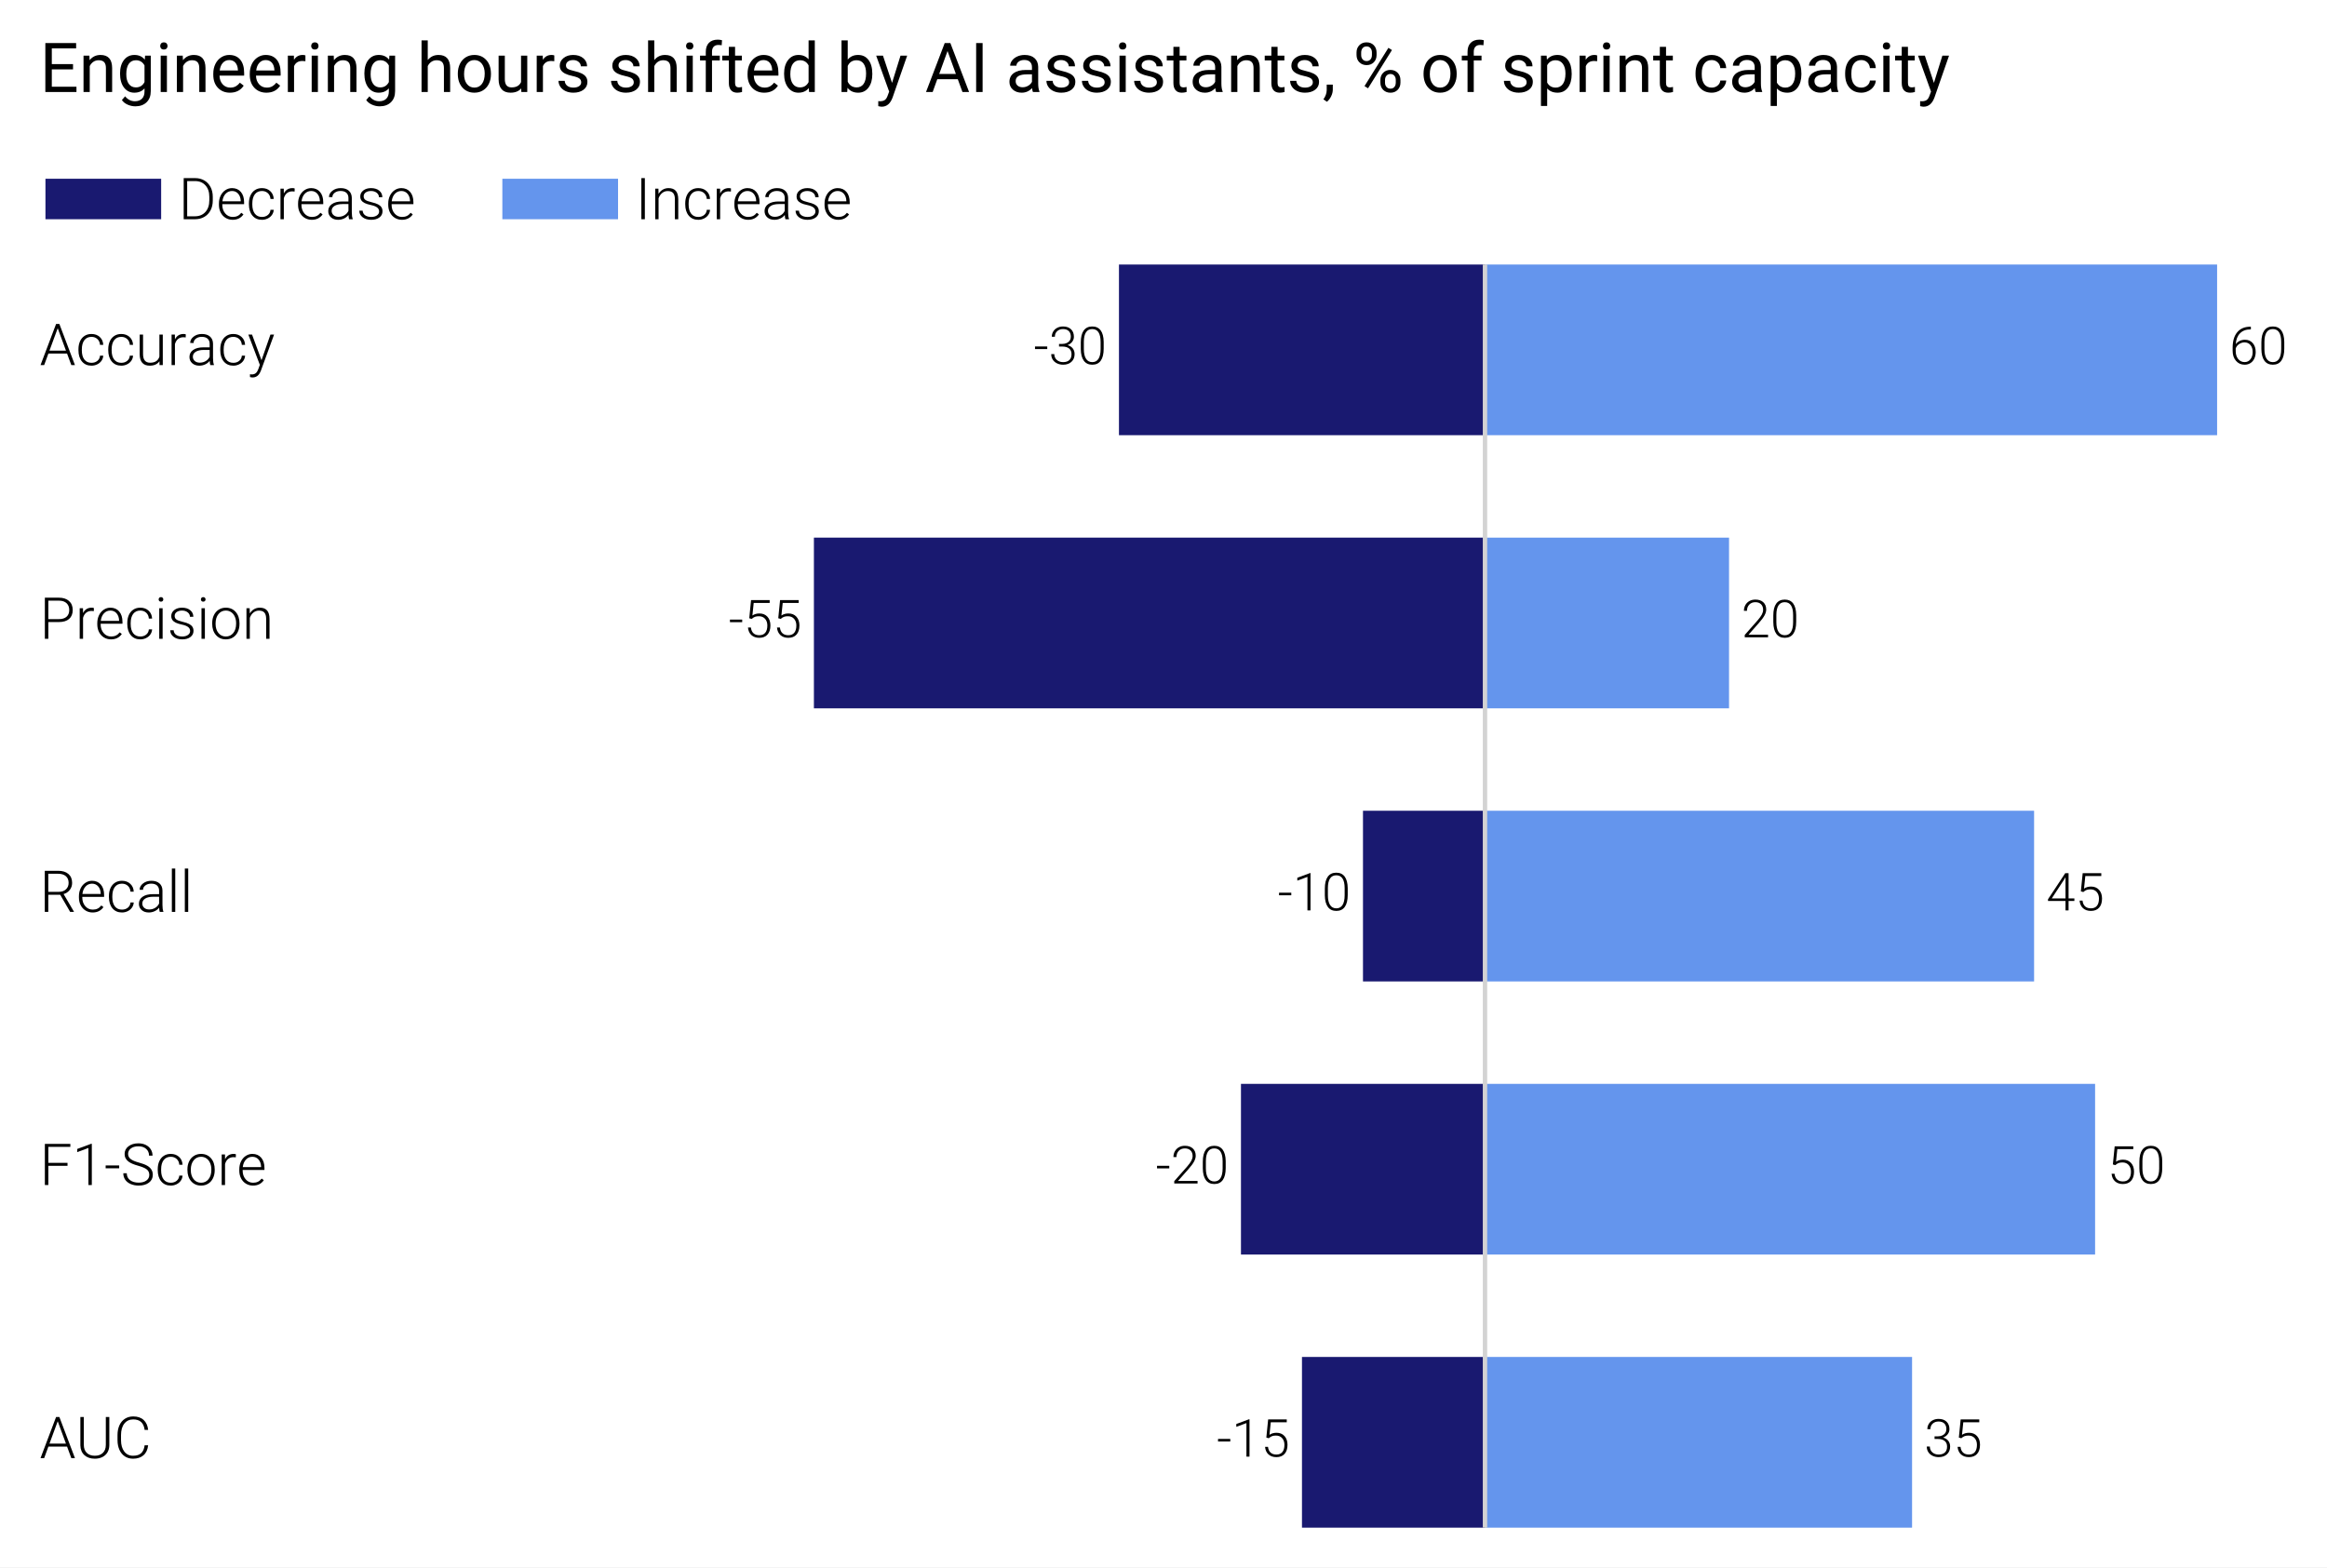
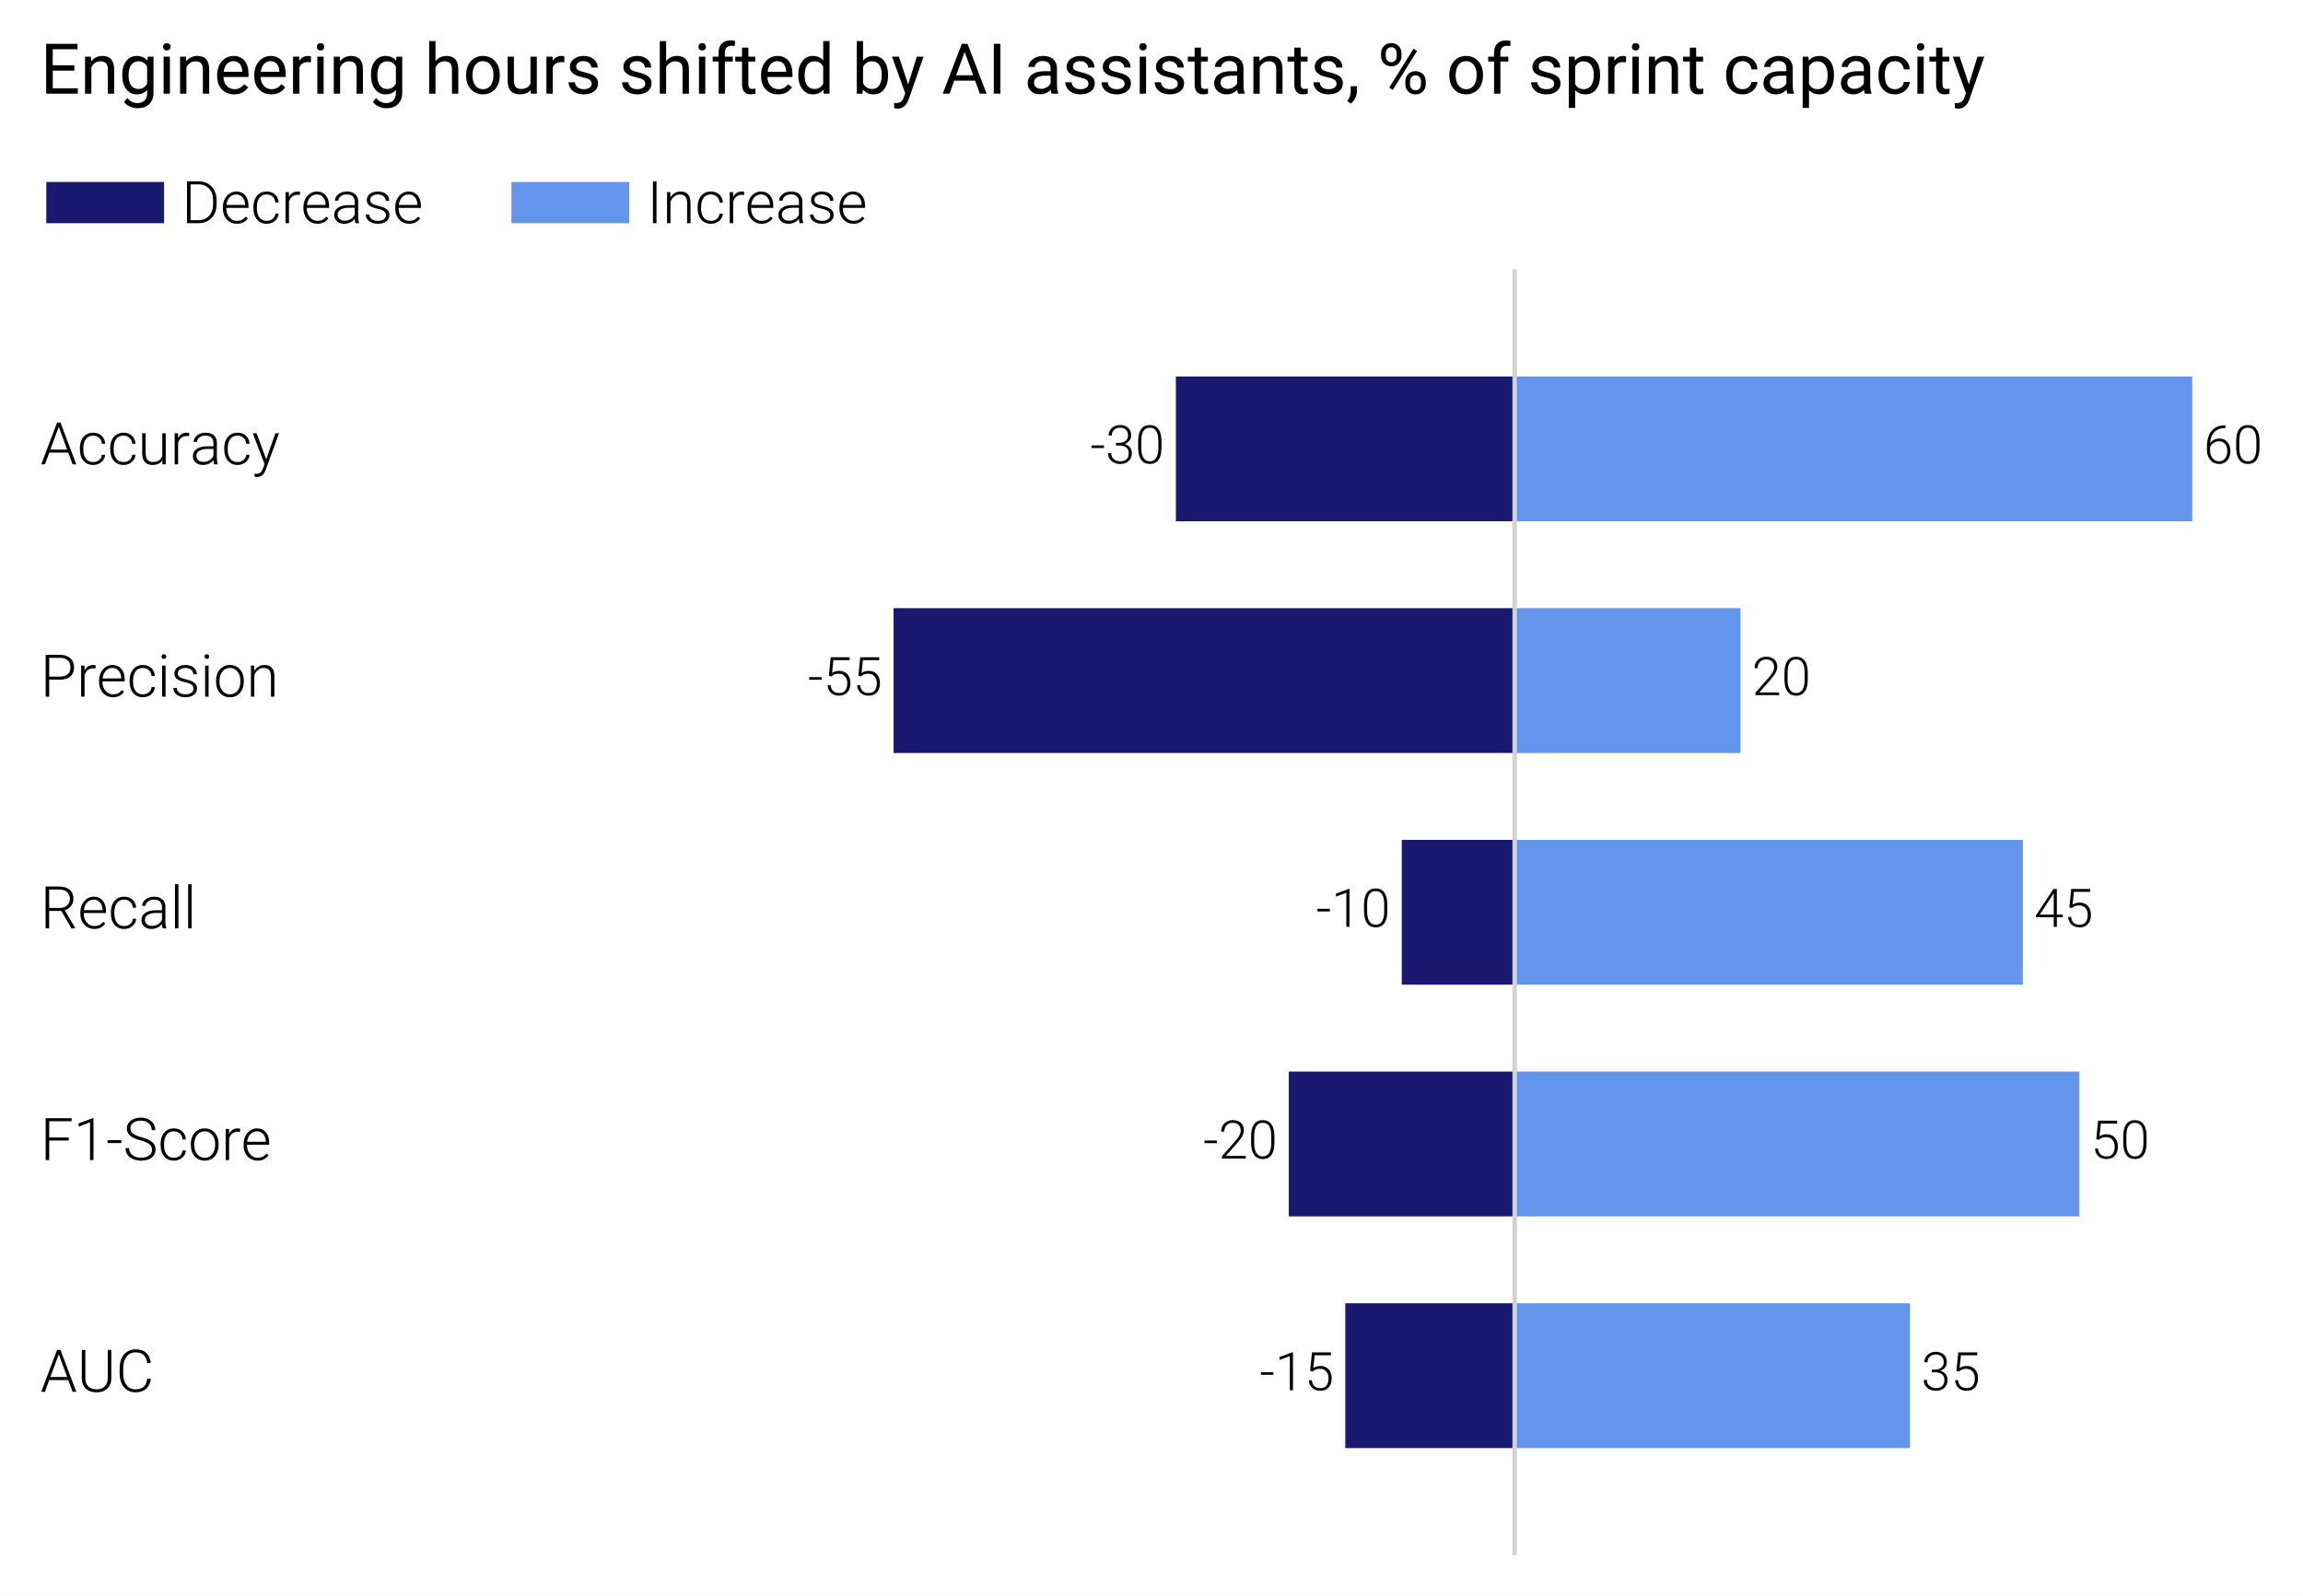
- <svg xmlns="http://www.w3.org/2000/svg" xmlns:xlink="http://www.w3.org/1999/xlink" width="422.365pt" height="284.55pt" viewBox="0 0 422.365 284.55" version="1.1">
+ <svg xmlns="http://www.w3.org/2000/svg" xmlns:xlink="http://www.w3.org/1999/xlink" width="410.587pt" height="284.55pt" viewBox="0 0 410.587 284.55" version="1.1">
  <defs>
    <style type="text/css">*{stroke-linejoin: round; stroke-linecap: butt}</style>
  </defs>
  <g id="figure_1">
    <g id="patch_1">
-       <path d="M 0 284.55  L 422.365 284.55  L 422.365 0  L 0 0  z " style="fill: #ffffff" />
+       <path d="M 0 284.55  L 410.587 284.55  L 410.587 0  L 0 0  z " style="fill: #ffffff" />
    </g>
    <g id="axes_1">
      <g id="patch_2">
        <path d="M 147.728 277.35  L 402.42 277.35  L 402.42 48.027  L 147.728 48.027  z " style="fill: #ffffff" />
      </g>
-       <g id="patch_3">
-         <path d="M 269.537 277.35  L 236.316 277.35  L 236.316 246.36  L 269.537 246.36  z " clip-path="url(#p161bd1f521)" style="fill: #191970" />
-       </g>
-       <g id="patch_4">
-         <path d="M 269.537 227.766  L 225.243 227.766  L 225.243 196.777  L 269.537 196.777  z " clip-path="url(#p161bd1f521)" style="fill: #191970" />
-       </g>
-       <g id="patch_5">
-         <path d="M 269.537 178.183  L 247.39 178.183  L 247.39 147.193  L 269.537 147.193  z " clip-path="url(#p161bd1f521)" style="fill: #191970" />
-       </g>
-       <g id="patch_6">
-         <path d="M 269.537 128.6  L 147.728 128.6  L 147.728 97.61  L 269.537 97.61  z " clip-path="url(#p161bd1f521)" style="fill: #191970" />
-       </g>
-       <g id="patch_7">
-         <path d="M 269.537 79.016  L 203.096 79.016  L 203.096 48.027  L 269.537 48.027  z " clip-path="url(#p161bd1f521)" style="fill: #191970" />
-       </g>
-       <g id="patch_8">
-         <path d="M 269.537 277.35  L 347.052 277.35  L 347.052 246.36  L 269.537 246.36  z " clip-path="url(#p161bd1f521)" style="fill: #6495ed" />
-       </g>
-       <g id="patch_9">
-         <path d="M 269.537 227.766  L 380.273 227.766  L 380.273 196.777  L 269.537 196.777  z " clip-path="url(#p161bd1f521)" style="fill: #6495ed" />
-       </g>
-       <g id="patch_10">
-         <path d="M 269.537 178.183  L 369.2 178.183  L 369.2 147.193  L 269.537 147.193  z " clip-path="url(#p161bd1f521)" style="fill: #6495ed" />
-       </g>
-       <g id="patch_11">
-         <path d="M 269.537 128.6  L 313.832 128.6  L 313.832 97.61  L 269.537 97.61  z " clip-path="url(#p161bd1f521)" style="fill: #6495ed" />
-       </g>
-       <g id="patch_12">
-         <path d="M 269.537 79.016  L 402.42 79.016  L 402.42 48.027  L 269.537 48.027  z " clip-path="url(#p161bd1f521)" style="fill: #6495ed" />
-       </g>
      <g id="matplotlib.axis_1" />
      <g id="matplotlib.axis_2" />
+       <g id="patch_3">
+         <path d="M 270.041 258.239  L 239.84 258.239  L 239.84 232.415  L 270.041 232.415  z " clip-path="url(#pae3405f1c0)" style="fill: #191970" />
+       </g>
+       <g id="patch_4">
+         <path d="M 270.041 216.92  L 229.773 216.92  L 229.773 191.095  L 270.041 191.095  z " clip-path="url(#pae3405f1c0)" style="fill: #191970" />
+       </g>
+       <g id="patch_5">
+         <path d="M 270.041 175.6  L 249.907 175.6  L 249.907 149.776  L 270.041 149.776  z " clip-path="url(#pae3405f1c0)" style="fill: #191970" />
+       </g>
+       <g id="patch_6">
+         <path d="M 270.041 134.281  L 159.305 134.281  L 159.305 108.456  L 270.041 108.456  z " clip-path="url(#pae3405f1c0)" style="fill: #191970" />
+       </g>
+       <g id="patch_7">
+         <path d="M 270.041 92.962  L 209.639 92.962  L 209.639 67.137  L 270.041 67.137  z " clip-path="url(#pae3405f1c0)" style="fill: #191970" />
+       </g>
+       <g id="patch_8">
+         <path d="M 270.041 258.239  L 340.509 258.239  L 340.509 232.415  L 270.041 232.415  z " clip-path="url(#pae3405f1c0)" style="fill: #6495ed" />
+       </g>
+       <g id="patch_9">
+         <path d="M 270.041 216.92  L 370.71 216.92  L 370.71 191.095  L 270.041 191.095  z " clip-path="url(#pae3405f1c0)" style="fill: #6495ed" />
+       </g>
+       <g id="patch_10">
+         <path d="M 270.041 175.6  L 360.643 175.6  L 360.643 149.776  L 270.041 149.776  z " clip-path="url(#pae3405f1c0)" style="fill: #6495ed" />
+       </g>
+       <g id="patch_11">
+         <path d="M 270.041 134.281  L 310.308 134.281  L 310.308 108.456  L 270.041 108.456  z " clip-path="url(#pae3405f1c0)" style="fill: #6495ed" />
+       </g>
+       <g id="patch_12">
+         <path d="M 270.041 92.962  L 390.844 92.962  L 390.844 67.137  L 270.041 67.137  z " clip-path="url(#pae3405f1c0)" style="fill: #6495ed" />
+       </g>
      <g id="line2d_1">
-         <path d="M 269.537 277.35  L 269.537 48.027  " clip-path="url(#p161bd1f521)" style="fill: none; stroke: #d3d3d3; stroke-width: 0.8; stroke-linecap: square" />
+         <path d="M 270.041 277.35  L 270.041 48.027  " clip-path="url(#pae3405f1c0)" style="fill: none; stroke: #d3d3d3; stroke-width: 0.8; stroke-linecap: square" />
      </g>
      <g id="text_1">
-         <g transform="translate(7.2 264.7259) scale(0.105 -0.105)">
+         <g transform="translate(7.2 248.1981) scale(0.105 -0.105)">
          <defs>
            <path id="Roboto-Light-41" d="M 3031 1275  L 966 1275  L 497 0  L 94 0  L 1816 4550  L 2181 4550  L 3903 0  L 3503 0  L 3031 1275  z M 1084 1603  L 2909 1603  L 1997 4081  L 1084 1603  z " transform="scale(0.015625)" />
            <path id="Roboto-Light-55" d="M 3709 4550  L 3709 1444  Q 3706 984 3506 643  Q 3306 303 2942 120  Q 2578 -63 2106 -63  Q 1388 -63 955 329  Q 522 722 506 1416  L 506 4550  L 888 4550  L 888 1472  Q 888 897 1216 580  Q 1544 263 2106 263  Q 2669 263 2995 581  Q 3322 900 3322 1469  L 3322 4550  L 3709 4550  z " transform="scale(0.015625)" />
            <path id="Roboto-Light-43" d="M 3797 1419  Q 3719 700 3283 318  Q 2847 -63 2122 -63  Q 1616 -63 1227 190  Q 838 444 625 908  Q 413 1372 409 1969  L 409 2559  Q 409 3166 621 3634  Q 834 4103 1232 4358  Q 1631 4613 2150 4613  Q 2881 4613 3304 4217  Q 3728 3822 3797 3125  L 3409 3125  Q 3266 4284 2150 4284  Q 1531 4284 1164 3821  Q 797 3359 797 2544  L 797 1988  Q 797 1200 1155 731  Q 1513 263 2122 263  Q 2725 263 3031 552  Q 3338 841 3409 1419  L 3797 1419  z " transform="scale(0.015625)" />
          </defs>
          <use xlink:href="#Roboto-Light-41" />
          <use xlink:href="#Roboto-Light-55" transform="translate(62.45117 0)" />
          <use xlink:href="#Roboto-Light-43" transform="translate(128.1738 0)" />
        </g>
      </g>
      <g id="text_2">
-         <g transform="translate(7.2 215.1426) scale(0.105 -0.105)">
+         <g transform="translate(7.2 206.8787) scale(0.105 -0.105)">
          <defs>
            <path id="Roboto-Light-46" d="M 3081 2125  L 959 2125  L 959 0  L 575 0  L 575 4550  L 3394 4550  L 3394 4222  L 959 4222  L 959 2453  L 3081 2453  L 3081 2125  z " transform="scale(0.015625)" />
            <path id="Roboto-Light-31" d="M 2169 0  L 1794 0  L 1794 4100  L 556 3641  L 556 3991  L 2106 4566  L 2169 4566  L 2169 0  z " transform="scale(0.015625)" />
            <path id="Roboto-Light-2d" d="M 1650 1850  L 153 1850  L 153 2166  L 1650 2166  L 1650 1850  z " transform="scale(0.015625)" />
            <path id="Roboto-Light-53" d="M 3150 1119  Q 3150 1497 2884 1717  Q 2619 1938 1912 2136  Q 1206 2334 881 2569  Q 419 2900 419 3438  Q 419 3959 848 4286  Q 1278 4613 1947 4613  Q 2400 4613 2758 4438  Q 3116 4263 3312 3950  Q 3509 3638 3509 3253  L 3122 3253  Q 3122 3719 2803 4001  Q 2484 4284 1947 4284  Q 1425 4284 1115 4051  Q 806 3819 806 3444  Q 806 3097 1084 2878  Q 1363 2659 1975 2492  Q 2588 2325 2903 2145  Q 3219 1966 3378 1716  Q 3538 1466 3538 1125  Q 3538 588 3108 262  Q 2678 -63 1975 -63  Q 1494 -63 1092 109  Q 691 281 483 590  Q 275 900 275 1300  L 659 1300  Q 659 819 1018 541  Q 1378 263 1975 263  Q 2506 263 2828 497  Q 3150 731 3150 1119  z " transform="scale(0.015625)" />
            <path id="Roboto-Light-63" d="M 1738 253  Q 2128 253 2392 473  Q 2656 694 2678 1044  L 3038 1044  Q 3022 734 2844 479  Q 2666 225 2370 81  Q 2075 -63 1738 -63  Q 1072 -63 683 400  Q 294 863 294 1644  L 294 1756  Q 294 2256 469 2640  Q 644 3025 970 3234  Q 1297 3444 1734 3444  Q 2291 3444 2652 3112  Q 3013 2781 3038 2241  L 2678 2241  Q 2653 2638 2392 2881  Q 2131 3125 1734 3125  Q 1228 3125 948 2759  Q 669 2394 669 1734  L 669 1625  Q 669 978 948 615  Q 1228 253 1738 253  z " transform="scale(0.015625)" />
            <path id="Roboto-Light-6f" d="M 281 1741  Q 281 2228 470 2618  Q 659 3009 1004 3226  Q 1350 3444 1788 3444  Q 2463 3444 2881 2970  Q 3300 2497 3300 1716  L 3300 1638  Q 3300 1147 3111 755  Q 2922 363 2578 150  Q 2234 -63 1794 -63  Q 1122 -63 701 410  Q 281 884 281 1666  L 281 1741  z M 656 1638  Q 656 1031 970 642  Q 1284 253 1794 253  Q 2300 253 2614 642  Q 2928 1031 2928 1669  L 2928 1741  Q 2928 2128 2784 2450  Q 2641 2772 2381 2948  Q 2122 3125 1788 3125  Q 1288 3125 972 2733  Q 656 2341 656 1706  L 656 1638  z " transform="scale(0.015625)" />
            <path id="Roboto-Light-72" d="M 2050 3063  Q 1931 3084 1797 3084  Q 1447 3084 1205 2889  Q 963 2694 859 2322  L 859 0  L 488 0  L 488 3381  L 853 3381  L 859 2844  Q 1156 3444 1813 3444  Q 1969 3444 2059 3403  L 2050 3063  z " transform="scale(0.015625)" />
            <path id="Roboto-Light-65" d="M 1797 -63  Q 1366 -63 1017 150  Q 669 363 475 742  Q 281 1122 281 1594  L 281 1728  Q 281 2216 470 2606  Q 659 2997 996 3220  Q 1334 3444 1728 3444  Q 2344 3444 2705 3023  Q 3066 2603 3066 1875  L 3066 1666  L 653 1666  L 653 1594  Q 653 1019 983 636  Q 1313 253 1813 253  Q 2113 253 2342 362  Q 2572 472 2759 713  L 2994 534  Q 2581 -63 1797 -63  z M 1728 3125  Q 1306 3125 1017 2815  Q 728 2506 666 1984  L 2694 1984  L 2694 2025  Q 2678 2513 2415 2819  Q 2153 3125 1728 3125  z " transform="scale(0.015625)" />
          </defs>
          <use xlink:href="#Roboto-Light-46" />
          <use xlink:href="#Roboto-Light-31" transform="translate(56.25 0)" />
          <use xlink:href="#Roboto-Light-2d" transform="translate(111.6699 0)" />
          <use xlink:href="#Roboto-Light-53" transform="translate(140.2832 0)" />
          <use xlink:href="#Roboto-Light-63" transform="translate(199.5117 0)" />
          <use xlink:href="#Roboto-Light-6f" transform="translate(251.0254 0)" />
          <use xlink:href="#Roboto-Light-72" transform="translate(307.0312 0)" />
          <use xlink:href="#Roboto-Light-65" transform="translate(340.6738 0)" />
        </g>
      </g>
      <g id="text_3">
        <g transform="translate(7.2 165.5593) scale(0.105 -0.105)">
          <defs>
            <path id="Roboto-Light-52" d="M 2275 1894  L 953 1894  L 953 0  L 566 0  L 566 4550  L 2044 4550  Q 2772 4550 3181 4197  Q 3591 3844 3591 3209  Q 3591 2772 3334 2437  Q 3078 2103 2647 1975  L 3784 41  L 3784 0  L 3375 0  L 2275 1894  z M 953 2222  L 2131 2222  Q 2616 2222 2909 2497  Q 3203 2772 3203 3209  Q 3203 3691 2897 3956  Q 2591 4222 2038 4222  L 953 4222  L 953 2222  z " transform="scale(0.015625)" />
            <path id="Roboto-Light-61" d="M 2622 0  Q 2566 159 2550 472  Q 2353 216 2048 76  Q 1744 -63 1403 -63  Q 916 -63 614 209  Q 313 481 313 897  Q 313 1391 723 1678  Q 1134 1966 1869 1966  L 2547 1966  L 2547 2350  Q 2547 2713 2323 2920  Q 2100 3128 1672 3128  Q 1281 3128 1025 2928  Q 769 2728 769 2447  L 394 2450  Q 394 2853 769 3148  Q 1144 3444 1691 3444  Q 2256 3444 2582 3161  Q 2909 2878 2919 2372  L 2919 772  Q 2919 281 3022 38  L 3022 0  L 2622 0  z M 1447 269  Q 1822 269 2117 450  Q 2413 631 2547 934  L 2547 1678  L 1878 1678  Q 1319 1672 1003 1473  Q 688 1275 688 928  Q 688 644 898 456  Q 1109 269 1447 269  z " transform="scale(0.015625)" />
            <path id="Roboto-Light-6c" d="M 906 0  L 531 0  L 531 4800  L 906 4800  L 906 0  z " transform="scale(0.015625)" />
          </defs>
          <use xlink:href="#Roboto-Light-52" />
          <use xlink:href="#Roboto-Light-65" transform="translate(63.47656 0)" />
          <use xlink:href="#Roboto-Light-63" transform="translate(115.1367 0)" />
          <use xlink:href="#Roboto-Light-61" transform="translate(166.6504 0)" />
          <use xlink:href="#Roboto-Light-6c" transform="translate(220.2148 0)" />
          <use xlink:href="#Roboto-Light-6c" transform="translate(242.627 0)" />
        </g>
      </g>
      <g id="text_4">
-         <g transform="translate(7.2 115.9759) scale(0.105 -0.105)">
+         <g transform="translate(7.2 124.2398) scale(0.105 -0.105)">
          <defs>
            <path id="Roboto-Light-50" d="M 959 1853  L 959 0  L 575 0  L 575 4550  L 2125 4550  Q 2834 4550 3245 4187  Q 3656 3825 3656 3191  Q 3656 2550 3261 2201  Q 2866 1853 2116 1853  L 959 1853  z M 959 2178  L 2125 2178  Q 2684 2178 2978 2443  Q 3272 2709 3272 3184  Q 3272 3656 2980 3936  Q 2688 4216 2150 4222  L 959 4222  L 959 2178  z " transform="scale(0.015625)" />
            <path id="Roboto-Light-69" d="M 906 0  L 531 0  L 531 3381  L 906 3381  L 906 0  z M 466 4359  Q 466 4466 534 4539  Q 603 4613 722 4613  Q 841 4613 911 4539  Q 981 4466 981 4359  Q 981 4253 911 4181  Q 841 4109 722 4109  Q 603 4109 534 4181  Q 466 4253 466 4359  z " transform="scale(0.015625)" />
            <path id="Roboto-Light-73" d="M 2513 859  Q 2513 1138 2289 1306  Q 2066 1475 1616 1570  Q 1166 1666 917 1789  Q 669 1913 548 2091  Q 428 2269 428 2522  Q 428 2922 762 3183  Q 1097 3444 1619 3444  Q 2184 3444 2526 3164  Q 2869 2884 2869 2434  L 2494 2434  Q 2494 2731 2245 2928  Q 1997 3125 1619 3125  Q 1250 3125 1026 2961  Q 803 2797 803 2534  Q 803 2281 989 2142  Q 1175 2003 1667 1887  Q 2159 1772 2404 1640  Q 2650 1509 2769 1325  Q 2888 1141 2888 878  Q 2888 450 2542 193  Q 2197 -63 1641 -63  Q 1050 -63 683 223  Q 316 509 316 947  L 691 947  Q 713 619 967 436  Q 1222 253 1641 253  Q 2031 253 2272 425  Q 2513 597 2513 859  z " transform="scale(0.015625)" />
            <path id="Roboto-Light-6e" d="M 844 3381  L 856 2803  Q 1047 3116 1331 3280  Q 1616 3444 1959 3444  Q 2503 3444 2768 3137  Q 3034 2831 3038 2219  L 3038 0  L 2666 0  L 2666 2222  Q 2663 2675 2473 2897  Q 2284 3119 1869 3119  Q 1522 3119 1255 2901  Q 988 2684 859 2316  L 859 0  L 488 0  L 488 3381  L 844 3381  z " transform="scale(0.015625)" />
          </defs>
          <use xlink:href="#Roboto-Light-50" />
          <use xlink:href="#Roboto-Light-72" transform="translate(61.57227 0)" />
          <use xlink:href="#Roboto-Light-65" transform="translate(95.21484 0)" />
          <use xlink:href="#Roboto-Light-63" transform="translate(146.875 0)" />
          <use xlink:href="#Roboto-Light-69" transform="translate(198.3887 0)" />
          <use xlink:href="#Roboto-Light-73" transform="translate(220.8008 0)" />
          <use xlink:href="#Roboto-Light-69" transform="translate(271.4355 0)" />
          <use xlink:href="#Roboto-Light-6f" transform="translate(293.8477 0)" />
          <use xlink:href="#Roboto-Light-6e" transform="translate(349.8535 0)" />
        </g>
      </g>
      <g id="text_5">
-         <g transform="translate(7.2 66.28434) scale(0.105 -0.105)">
+         <g transform="translate(7.2 82.81211) scale(0.105 -0.105)">
          <defs>
            <path id="Roboto-Light-75" d="M 2663 428  Q 2325 -63 1584 -63  Q 1044 -63 762 251  Q 481 566 475 1181  L 475 3381  L 847 3381  L 847 1228  Q 847 263 1628 263  Q 2441 263 2656 934  L 2656 3381  L 3031 3381  L 3031 0  L 2669 0  L 2663 428  z " transform="scale(0.015625)" />
            <path id="Roboto-Light-79" d="M 1559 538  L 2547 3381  L 2950 3381  L 1506 -575  L 1431 -750  Q 1153 -1366 572 -1366  Q 438 -1366 284 -1322  L 281 -1013  L 475 -1031  Q 750 -1031 920 -895  Q 1091 -759 1209 -428  L 1375 28  L 100 3381  L 509 3381  L 1559 538  z " transform="scale(0.015625)" />
          </defs>
          <use xlink:href="#Roboto-Light-41" />
          <use xlink:href="#Roboto-Light-63" transform="translate(62.45117 0)" />
          <use xlink:href="#Roboto-Light-63" transform="translate(113.9648 0)" />
          <use xlink:href="#Roboto-Light-75" transform="translate(165.4785 0)" />
          <use xlink:href="#Roboto-Light-72" transform="translate(220.4102 0)" />
          <use xlink:href="#Roboto-Light-61" transform="translate(254.0527 0)" />
          <use xlink:href="#Roboto-Light-63" transform="translate(307.6172 0)" />
          <use xlink:href="#Roboto-Light-79" transform="translate(359.1309 0)" />
        </g>
      </g>
      <g id="text_6">
-         <g transform="translate(220.8536 264.4524) scale(0.095 -0.095)">
+         <g transform="translate(224.5784 247.9247) scale(0.095 -0.095)">
          <defs>
            <path id="Roboto-Light-35" d="M 681 2331  L 903 4550  L 3178 4550  L 3178 4203  L 1225 4203  L 1066 2666  Q 1431 2916 1922 2916  Q 2538 2916 2903 2516  Q 3269 2116 3269 1450  Q 3269 731 2912 334  Q 2556 -63 1909 -63  Q 1316 -63 947 268  Q 578 600 525 1197  L 884 1197  Q 938 731 1200 492  Q 1463 253 1909 253  Q 2397 253 2645 562  Q 2894 872 2894 1444  Q 2894 1944 2616 2259  Q 2338 2575 1856 2575  Q 1591 2575 1394 2508  Q 1197 2441 978 2247  L 681 2331  z " transform="scale(0.015625)" />
          </defs>
          <use xlink:href="#Roboto-Light-2d" />
          <use xlink:href="#Roboto-Light-31" transform="translate(28.61328 0)" />
          <use xlink:href="#Roboto-Light-35" transform="translate(84.0332 0)" />
        </g>
      </g>
      <g id="text_7">
-         <g transform="translate(209.78 214.8691) scale(0.095 -0.095)">
+         <g transform="translate(214.5115 206.6052) scale(0.095 -0.095)">
          <defs>
            <path id="Roboto-Light-32" d="M 3278 0  L 428 0  L 428 288  L 1988 2056  Q 2375 2503 2525 2793  Q 2675 3084 2675 3359  Q 2675 3791 2422 4042  Q 2169 4294 1725 4294  Q 1266 4294 983 4000  Q 700 3706 700 3238  L 328 3238  Q 328 3622 501 3937  Q 675 4253 995 4433  Q 1316 4613 1725 4613  Q 2350 4613 2701 4284  Q 3053 3956 3053 3391  Q 3053 3072 2854 2694  Q 2656 2316 2156 1750  L 888 316  L 3278 316  L 3278 0  z " transform="scale(0.015625)" />
            <path id="Roboto-Light-30" d="M 3172 1897  Q 3172 934 2819 435  Q 2466 -63 1778 -63  Q 1103 -63 743 426  Q 384 916 375 1850  L 375 2666  Q 375 3625 731 4119  Q 1088 4613 1772 4613  Q 2447 4613 2803 4136  Q 3159 3659 3172 2731  L 3172 1897  z M 2797 2713  Q 2797 3494 2542 3894  Q 2288 4294 1772 4294  Q 1266 4294 1009 3903  Q 753 3513 747 2750  L 747 1856  Q 747 1078 1011 665  Q 1275 253 1778 253  Q 2278 253 2536 656  Q 2794 1059 2797 1838  L 2797 2713  z " transform="scale(0.015625)" />
          </defs>
          <use xlink:href="#Roboto-Light-2d" />
          <use xlink:href="#Roboto-Light-32" transform="translate(28.61328 0)" />
          <use xlink:href="#Roboto-Light-30" transform="translate(84.0332 0)" />
        </g>
      </g>
      <g id="text_8">
-         <g transform="translate(231.9272 165.2858) scale(0.095 -0.095)">
+         <g transform="translate(234.6453 165.2858) scale(0.095 -0.095)">
          <use xlink:href="#Roboto-Light-2d" />
          <use xlink:href="#Roboto-Light-31" transform="translate(28.61328 0)" />
          <use xlink:href="#Roboto-Light-30" transform="translate(84.0332 0)" />
        </g>
      </g>
      <g id="text_9">
-         <g transform="translate(132.2648 115.7025) scale(0.095 -0.095)">
+         <g transform="translate(144.0431 123.9664) scale(0.095 -0.095)">
          <use xlink:href="#Roboto-Light-2d" />
          <use xlink:href="#Roboto-Light-35" transform="translate(28.61328 0)" />
          <use xlink:href="#Roboto-Light-35" transform="translate(84.0332 0)" />
        </g>
      </g>
      <g id="text_10">
-         <g transform="translate(187.6328 66.11918) scale(0.095 -0.095)">
+         <g transform="translate(194.3776 82.64695) scale(0.095 -0.095)">
          <defs>
            <path id="Roboto-Light-33" d="M 1259 2478  L 1647 2478  Q 1969 2478 2209 2592  Q 2450 2706 2576 2904  Q 2703 3103 2703 3363  Q 2703 3800 2456 4047  Q 2209 4294 1747 4294  Q 1309 4294 1029 4036  Q 750 3778 750 3356  L 375 3356  Q 375 3709 553 4001  Q 731 4294 1047 4453  Q 1363 4613 1747 4613  Q 2366 4613 2722 4275  Q 3078 3938 3078 3350  Q 3078 3022 2870 2745  Q 2663 2469 2300 2331  Q 2725 2213 2944 1923  Q 3163 1634 3163 1234  Q 3163 650 2781 293  Q 2400 -63 1763 -63  Q 1356 -63 1017 100  Q 678 263 492 555  Q 306 847 306 1234  L 681 1234  Q 681 800 984 526  Q 1288 253 1763 253  Q 2247 253 2517 501  Q 2788 750 2788 1222  Q 2788 1678 2495 1918  Q 2203 2159 1634 2159  L 1259 2159  L 1259 2478  z " transform="scale(0.015625)" />
          </defs>
          <use xlink:href="#Roboto-Light-2d" />
          <use xlink:href="#Roboto-Light-33" transform="translate(28.61328 0)" />
          <use xlink:href="#Roboto-Light-30" transform="translate(84.0332 0)" />
        </g>
      </g>
      <g id="text_11">
-         <g transform="translate(349.2672 264.4524) scale(0.095 -0.095)">
+         <g transform="translate(342.5223 247.9247) scale(0.095 -0.095)">
          <use xlink:href="#Roboto-Light-33" />
          <use xlink:href="#Roboto-Light-35" transform="translate(55.41992 0)" />
        </g>
      </g>
      <g id="text_12">
-         <g transform="translate(382.488 214.8691) scale(0.095 -0.095)">
+         <g transform="translate(372.7231 206.6052) scale(0.095 -0.095)">
          <use xlink:href="#Roboto-Light-35" />
          <use xlink:href="#Roboto-Light-30" transform="translate(55.41992 0)" />
        </g>
      </g>
      <g id="text_13">
-         <g transform="translate(371.4144 165.2858) scale(0.095 -0.095)">
+         <g transform="translate(362.6562 165.2858) scale(0.095 -0.095)">
          <defs>
            <path id="Roboto-Light-34" d="M 2725 1466  L 3434 1466  L 3434 1150  L 2725 1150  L 2725 0  L 2350 0  L 2350 1150  L 209 1150  L 209 1363  L 2316 4550  L 2725 4550  L 2725 1466  z M 669 1466  L 2350 1466  L 2350 4066  L 2184 3778  L 669 1466  z " transform="scale(0.015625)" />
          </defs>
          <use xlink:href="#Roboto-Light-34" />
          <use xlink:href="#Roboto-Light-35" transform="translate(55.41992 0)" />
        </g>
      </g>
      <g id="text_14">
-         <g transform="translate(316.0464 115.7025) scale(0.095 -0.095)">
+         <g transform="translate(312.3216 123.9664) scale(0.095 -0.095)">
          <use xlink:href="#Roboto-Light-32" />
          <use xlink:href="#Roboto-Light-30" transform="translate(55.41992 0)" />
        </g>
      </g>
      <g id="text_15">
-         <g transform="translate(404.6352 66.11918) scale(0.095 -0.095)">
+         <g transform="translate(392.8569 82.64695) scale(0.095 -0.095)">
          <defs>
            <path id="Roboto-Light-36" d="M 2634 4584  L 2634 4256  L 2591 4256  Q 1775 4256 1306 3776  Q 838 3297 788 2444  Q 975 2703 1265 2845  Q 1556 2988 1916 2988  Q 2516 2988 2870 2573  Q 3225 2159 3225 1491  Q 3225 1047 3059 690  Q 2894 334 2584 135  Q 2275 -63 1878 -63  Q 1225 -63 815 410  Q 406 884 406 1634  L 406 2009  Q 406 3231 962 3901  Q 1519 4572 2541 4584  L 2634 4584  z M 1856 2666  Q 1500 2666 1192 2455  Q 884 2244 781 1919  L 781 1600  Q 781 1006 1086 631  Q 1391 256 1878 256  Q 2316 256 2586 603  Q 2856 950 2856 1478  Q 2856 2016 2586 2341  Q 2316 2666 1856 2666  z " transform="scale(0.015625)" />
          </defs>
          <use xlink:href="#Roboto-Light-36" />
          <use xlink:href="#Roboto-Light-30" transform="translate(55.41992 0)" />
        </g>
      </g>
    </g>
    <g id="text_16">
      <g transform="translate(7.2 16.70391) scale(0.125 -0.125)">
        <defs>
          <path id="Roboto-Regular-45" d="M 3100 2103  L 1128 2103  L 1128 491  L 3419 491  L 3419 0  L 528 0  L 528 4550  L 3388 4550  L 3388 4056  L 1128 4056  L 1128 2594  L 3100 2594  L 3100 2103  z " transform="scale(0.015625)" />
          <path id="Roboto-Regular-6e" d="M 984 3381  L 1003 2956  Q 1391 3444 2016 3444  Q 3088 3444 3097 2234  L 3097 0  L 2519 0  L 2519 2238  Q 2516 2603 2352 2778  Q 2188 2953 1841 2953  Q 1559 2953 1346 2803  Q 1134 2653 1016 2409  L 1016 0  L 438 0  L 438 3381  L 984 3381  z " transform="scale(0.015625)" />
          <path id="Roboto-Regular-67" d="M 300 1719  Q 300 2509 665 2976  Q 1031 3444 1634 3444  Q 2253 3444 2600 3006  L 2628 3381  L 3156 3381  L 3156 81  Q 3156 -575 2767 -953  Q 2378 -1331 1722 -1331  Q 1356 -1331 1006 -1175  Q 656 -1019 472 -747  L 772 -400  Q 1144 -859 1681 -859  Q 2103 -859 2339 -621  Q 2575 -384 2575 47  L 2575 338  Q 2228 -63 1628 -63  Q 1034 -63 667 415  Q 300 894 300 1719  z M 881 1653  Q 881 1081 1115 754  Q 1350 428 1772 428  Q 2319 428 2575 925  L 2575 2469  Q 2309 2953 1778 2953  Q 1356 2953 1118 2625  Q 881 2297 881 1653  z " transform="scale(0.015625)" />
          <path id="Roboto-Regular-69" d="M 1066 0  L 488 0  L 488 3381  L 1066 3381  L 1066 0  z M 441 4278  Q 441 4419 527 4516  Q 613 4613 781 4613  Q 950 4613 1037 4516  Q 1125 4419 1125 4278  Q 1125 4138 1037 4044  Q 950 3950 781 3950  Q 613 3950 527 4044  Q 441 4138 441 4278  z " transform="scale(0.015625)" />
          <path id="Roboto-Regular-65" d="M 1841 -63  Q 1153 -63 722 389  Q 291 841 291 1597  L 291 1703  Q 291 2206 483 2601  Q 675 2997 1020 3220  Q 1366 3444 1769 3444  Q 2428 3444 2793 3009  Q 3159 2575 3159 1766  L 3159 1525  L 869 1525  Q 881 1025 1161 717  Q 1441 409 1872 409  Q 2178 409 2390 534  Q 2603 659 2763 866  L 3116 591  Q 2691 -63 1841 -63  z M 1769 2969  Q 1419 2969 1181 2714  Q 944 2459 888 2000  L 2581 2000  L 2581 2044  Q 2556 2484 2343 2726  Q 2131 2969 1769 2969  z " transform="scale(0.015625)" />
          <path id="Roboto-Regular-72" d="M 2072 2863  Q 1941 2884 1788 2884  Q 1219 2884 1016 2400  L 1016 0  L 438 0  L 438 3381  L 1000 3381  L 1009 2991  Q 1294 3444 1816 3444  Q 1984 3444 2072 3400  L 2072 2863  z " transform="scale(0.015625)" />
          <path id="Roboto-Regular-20" transform="scale(0.015625)" />
          <path id="Roboto-Regular-68" d="M 1016 2972  Q 1400 3444 2016 3444  Q 3088 3444 3097 2234  L 3097 0  L 2519 0  L 2519 2238  Q 2516 2603 2352 2778  Q 2188 2953 1841 2953  Q 1559 2953 1346 2803  Q 1134 2653 1016 2409  L 1016 0  L 438 0  L 438 4800  L 1016 4800  L 1016 2972  z " transform="scale(0.015625)" />
          <path id="Roboto-Regular-6f" d="M 284 1722  Q 284 2219 479 2616  Q 675 3013 1023 3228  Q 1372 3444 1819 3444  Q 2509 3444 2936 2966  Q 3363 2488 3363 1694  L 3363 1653  Q 3363 1159 3173 767  Q 2984 375 2632 156  Q 2281 -63 1825 -63  Q 1138 -63 711 415  Q 284 894 284 1681  L 284 1722  z M 866 1653  Q 866 1091 1127 750  Q 1388 409 1825 409  Q 2266 409 2525 754  Q 2784 1100 2784 1722  Q 2784 2278 2520 2623  Q 2256 2969 1819 2969  Q 1391 2969 1128 2628  Q 866 2288 866 1653  z " transform="scale(0.015625)" />
          <path id="Roboto-Regular-75" d="M 2525 334  Q 2188 -63 1534 -63  Q 994 -63 711 251  Q 428 566 425 1181  L 425 3381  L 1003 3381  L 1003 1197  Q 1003 428 1628 428  Q 2291 428 2509 922  L 2509 3381  L 3088 3381  L 3088 0  L 2538 0  L 2525 334  z " transform="scale(0.015625)" />
          <path id="Roboto-Regular-73" d="M 2406 897  Q 2406 1131 2229 1261  Q 2053 1391 1614 1484  Q 1175 1578 917 1709  Q 659 1841 536 2022  Q 413 2203 413 2453  Q 413 2869 764 3156  Q 1116 3444 1663 3444  Q 2238 3444 2595 3147  Q 2953 2850 2953 2388  L 2372 2388  Q 2372 2625 2170 2797  Q 1969 2969 1663 2969  Q 1347 2969 1169 2831  Q 991 2694 991 2472  Q 991 2263 1156 2156  Q 1322 2050 1755 1953  Q 2188 1856 2456 1722  Q 2725 1588 2854 1398  Q 2984 1209 2984 938  Q 2984 484 2621 210  Q 2259 -63 1681 -63  Q 1275 -63 962 81  Q 650 225 473 483  Q 297 741 297 1041  L 875 1041  Q 891 750 1108 579  Q 1325 409 1681 409  Q 2009 409 2207 542  Q 2406 675 2406 897  z " transform="scale(0.015625)" />
          <path id="Roboto-Regular-66" d="M 722 0  L 722 2934  L 188 2934  L 188 3381  L 722 3381  L 722 3728  Q 722 4272 1012 4569  Q 1303 4866 1834 4866  Q 2034 4866 2231 4813  L 2200 4344  Q 2053 4372 1888 4372  Q 1606 4372 1453 4208  Q 1300 4044 1300 3738  L 1300 3381  L 2022 3381  L 2022 2934  L 1300 2934  L 1300 0  L 722 0  z " transform="scale(0.015625)" />
          <path id="Roboto-Regular-74" d="M 1222 4200  L 1222 3381  L 1853 3381  L 1853 2934  L 1222 2934  L 1222 838  Q 1222 634 1306 532  Q 1391 431 1594 431  Q 1694 431 1869 469  L 1869 0  Q 1641 -63 1425 -63  Q 1038 -63 841 171  Q 644 406 644 838  L 644 2934  L 28 2934  L 28 3381  L 644 3381  L 644 4200  L 1222 4200  z " transform="scale(0.015625)" />
          <path id="Roboto-Regular-64" d="M 297 1719  Q 297 2497 665 2970  Q 1034 3444 1631 3444  Q 2225 3444 2572 3038  L 2572 4800  L 3150 4800  L 3150 0  L 2619 0  L 2591 363  Q 2244 -63 1625 -63  Q 1038 -63 667 418  Q 297 900 297 1675  L 297 1719  z M 875 1653  Q 875 1078 1112 753  Q 1350 428 1769 428  Q 2319 428 2572 922  L 2572 2475  Q 2313 2953 1775 2953  Q 1350 2953 1112 2625  Q 875 2297 875 1653  z " transform="scale(0.015625)" />
          <path id="Roboto-Regular-62" d="M 3300 1653  Q 3300 878 2944 407  Q 2588 -63 1988 -63  Q 1347 -63 997 391  L 969 0  L 438 0  L 438 4800  L 1016 4800  L 1016 3009  Q 1366 3444 1981 3444  Q 2597 3444 2948 2978  Q 3300 2513 3300 1703  L 3300 1653  z M 2722 1719  Q 2722 2309 2494 2631  Q 2266 2953 1838 2953  Q 1266 2953 1016 2422  L 1016 959  Q 1281 428 1844 428  Q 2259 428 2490 750  Q 2722 1072 2722 1719  z " transform="scale(0.015625)" />
          <path id="Roboto-Regular-79" d="M 1544 847  L 2331 3381  L 2950 3381  L 1591 -522  Q 1275 -1366 588 -1366  L 478 -1356  L 263 -1316  L 263 -847  L 419 -859  Q 713 -859 877 -740  Q 1041 -622 1147 -306  L 1275 38  L 69 3381  L 700 3381  L 1544 847  z " transform="scale(0.015625)" />
          <path id="Roboto-Regular-41" d="M 3041 1188  L 1134 1188  L 706 0  L 88 0  L 1825 4550  L 2350 4550  L 4091 0  L 3475 0  L 3041 1188  z M 1316 1681  L 2863 1681  L 2088 3809  L 1316 1681  z " transform="scale(0.015625)" />
          <path id="Roboto-Regular-49" d="M 1172 0  L 572 0  L 572 4550  L 1172 4550  L 1172 0  z " transform="scale(0.015625)" />
          <path id="Roboto-Regular-61" d="M 2525 0  Q 2475 100 2444 356  Q 2041 -63 1481 -63  Q 981 -63 661 220  Q 341 503 341 938  Q 341 1466 742 1758  Q 1144 2050 1872 2050  L 2434 2050  L 2434 2316  Q 2434 2619 2253 2798  Q 2072 2978 1719 2978  Q 1409 2978 1200 2822  Q 991 2666 991 2444  L 409 2444  Q 409 2697 589 2933  Q 769 3169 1076 3306  Q 1384 3444 1753 3444  Q 2338 3444 2669 3151  Q 3000 2859 3013 2347  L 3013 791  Q 3013 325 3131 50  L 3131 0  L 2525 0  z M 1566 441  Q 1838 441 2081 581  Q 2325 722 2434 947  L 2434 1641  L 1981 1641  Q 919 1641 919 1019  Q 919 747 1100 594  Q 1281 441 1566 441  z " transform="scale(0.015625)" />
          <path id="Roboto-Regular-2c" d="M 419 -906  L 91 -681  Q 384 -272 397 163  L 397 684  L 963 684  L 963 231  Q 963 -84 808 -400  Q 653 -716 419 -906  z " transform="scale(0.015625)" />
          <path id="Roboto-Regular-25" d="M 328 3675  Q 328 4084 589 4350  Q 850 4616 1259 4616  Q 1675 4616 1933 4348  Q 2191 4081 2191 3656  L 2191 3434  Q 2191 3022 1930 2761  Q 1669 2500 1266 2500  Q 859 2500 593 2761  Q 328 3022 328 3456  L 328 3675  z M 759 3434  Q 759 3191 896 3033  Q 1034 2875 1266 2875  Q 1488 2875 1623 3028  Q 1759 3181 1759 3447  L 1759 3675  Q 1759 3919 1625 4078  Q 1491 4238 1259 4238  Q 1028 4238 893 4078  Q 759 3919 759 3663  L 759 3434  z M 2544 1116  Q 2544 1525 2805 1789  Q 3066 2053 3475 2053  Q 3884 2053 4146 1790  Q 4409 1528 4409 1094  L 4409 872  Q 4409 463 4148 198  Q 3888 -66 3481 -66  Q 3075 -66 2809 195  Q 2544 456 2544 891  L 2544 1116  z M 2975 872  Q 2975 625 3112 467  Q 3250 309 3481 309  Q 3706 309 3840 464  Q 3975 619 3975 884  L 3975 1116  Q 3975 1363 3839 1519  Q 3703 1675 3475 1675  Q 3253 1675 3114 1520  Q 2975 1366 2975 1103  L 2975 872  z M 1397 344  L 1069 550  L 3291 4106  L 3619 3900  L 1397 344  z " transform="scale(0.015625)" />
          <path id="Roboto-Regular-70" d="M 3294 1653  Q 3294 881 2941 409  Q 2588 -63 1984 -63  Q 1369 -63 1016 328  L 1016 -1300  L 438 -1300  L 438 3381  L 966 3381  L 994 3006  Q 1347 3444 1975 3444  Q 2584 3444 2939 2984  Q 3294 2525 3294 1706  L 3294 1653  z M 2716 1719  Q 2716 2291 2472 2622  Q 2228 2953 1803 2953  Q 1278 2953 1016 2488  L 1016 872  Q 1275 409 1809 409  Q 2225 409 2470 739  Q 2716 1069 2716 1719  z " transform="scale(0.015625)" />
          <path id="Roboto-Regular-63" d="M 1794 409  Q 2103 409 2334 596  Q 2566 784 2591 1066  L 3138 1066  Q 3122 775 2937 512  Q 2753 250 2445 93  Q 2138 -63 1794 -63  Q 1103 -63 695 398  Q 288 859 288 1659  L 288 1756  Q 288 2250 469 2634  Q 650 3019 989 3231  Q 1328 3444 1791 3444  Q 2359 3444 2736 3103  Q 3113 2763 3138 2219  L 2591 2219  Q 2566 2547 2342 2758  Q 2119 2969 1791 2969  Q 1350 2969 1108 2651  Q 866 2334 866 1734  L 866 1625  Q 866 1041 1106 725  Q 1347 409 1794 409  z " transform="scale(0.015625)" />
        </defs>
        <use xlink:href="#Roboto-Regular-45" />
        <use xlink:href="#Roboto-Regular-6e" transform="translate(56.83594 0)" />
        <use xlink:href="#Roboto-Regular-67" transform="translate(112.0117 0)" />
        <use xlink:href="#Roboto-Regular-69" transform="translate(168.1152 0)" />
        <use xlink:href="#Roboto-Regular-6e" transform="translate(192.3828 0)" />
        <use xlink:href="#Roboto-Regular-65" transform="translate(247.5586 0)" />
        <use xlink:href="#Roboto-Regular-65" transform="translate(300.5371 0)" />
        <use xlink:href="#Roboto-Regular-72" transform="translate(353.5156 0)" />
        <use xlink:href="#Roboto-Regular-69" transform="translate(387.3535 0)" />
        <use xlink:href="#Roboto-Regular-6e" transform="translate(411.6211 0)" />
        <use xlink:href="#Roboto-Regular-67" transform="translate(466.7969 0)" />
        <use xlink:href="#Roboto-Regular-20" transform="translate(522.9004 0)" />
        <use xlink:href="#Roboto-Regular-68" transform="translate(547.6562 0)" />
        <use xlink:href="#Roboto-Regular-6f" transform="translate(602.7344 0)" />
        <use xlink:href="#Roboto-Regular-75" transform="translate(659.7656 0)" />
        <use xlink:href="#Roboto-Regular-72" transform="translate(714.8926 0)" />
        <use xlink:href="#Roboto-Regular-73" transform="translate(748.7305 0)" />
        <use xlink:href="#Roboto-Regular-20" transform="translate(800.293 0)" />
        <use xlink:href="#Roboto-Regular-73" transform="translate(825.0488 0)" />
        <use xlink:href="#Roboto-Regular-68" transform="translate(876.6113 0)" />
        <use xlink:href="#Roboto-Regular-69" transform="translate(931.6895 0)" />
        <use xlink:href="#Roboto-Regular-66" transform="translate(955.957 0)" />
        <use xlink:href="#Roboto-Regular-74" transform="translate(990.6738 0)" />
        <use xlink:href="#Roboto-Regular-65" transform="translate(1023.34 0)" />
        <use xlink:href="#Roboto-Regular-64" transform="translate(1076.318 0)" />
        <use xlink:href="#Roboto-Regular-20" transform="translate(1132.715 0)" />
        <use xlink:href="#Roboto-Regular-62" transform="translate(1157.471 0)" />
        <use xlink:href="#Roboto-Regular-79" transform="translate(1213.574 0)" />
        <use xlink:href="#Roboto-Regular-20" transform="translate(1260.889 0)" />
        <use xlink:href="#Roboto-Regular-41" transform="translate(1285.645 0)" />
        <use xlink:href="#Roboto-Regular-49" transform="translate(1350.879 0)" />
        <use xlink:href="#Roboto-Regular-20" transform="translate(1378.076 0)" />
        <use xlink:href="#Roboto-Regular-61" transform="translate(1402.832 0)" />
        <use xlink:href="#Roboto-Regular-73" transform="translate(1457.227 0)" />
        <use xlink:href="#Roboto-Regular-73" transform="translate(1508.789 0)" />
        <use xlink:href="#Roboto-Regular-69" transform="translate(1560.352 0)" />
        <use xlink:href="#Roboto-Regular-73" transform="translate(1584.619 0)" />
        <use xlink:href="#Roboto-Regular-74" transform="translate(1636.182 0)" />
        <use xlink:href="#Roboto-Regular-61" transform="translate(1668.848 0)" />
        <use xlink:href="#Roboto-Regular-6e" transform="translate(1723.242 0)" />
        <use xlink:href="#Roboto-Regular-74" transform="translate(1778.418 0)" />
        <use xlink:href="#Roboto-Regular-73" transform="translate(1811.084 0)" />
        <use xlink:href="#Roboto-Regular-2c" transform="translate(1862.646 0)" />
        <use xlink:href="#Roboto-Regular-20" transform="translate(1882.275 0)" />
        <use xlink:href="#Roboto-Regular-25" transform="translate(1907.031 0)" />
        <use xlink:href="#Roboto-Regular-20" transform="translate(1980.273 0)" />
        <use xlink:href="#Roboto-Regular-6f" transform="translate(2005.029 0)" />
        <use xlink:href="#Roboto-Regular-66" transform="translate(2062.061 0)" />
        <use xlink:href="#Roboto-Regular-20" transform="translate(2096.777 0)" />
        <use xlink:href="#Roboto-Regular-73" transform="translate(2121.533 0)" />
        <use xlink:href="#Roboto-Regular-70" transform="translate(2173.096 0)" />
        <use xlink:href="#Roboto-Regular-72" transform="translate(2229.199 0)" />
        <use xlink:href="#Roboto-Regular-69" transform="translate(2263.037 0)" />
        <use xlink:href="#Roboto-Regular-6e" transform="translate(2287.305 0)" />
        <use xlink:href="#Roboto-Regular-74" transform="translate(2342.48 0)" />
        <use xlink:href="#Roboto-Regular-20" transform="translate(2375.146 0)" />
        <use xlink:href="#Roboto-Regular-63" transform="translate(2399.902 0)" />
        <use xlink:href="#Roboto-Regular-61" transform="translate(2452.246 0)" />
        <use xlink:href="#Roboto-Regular-70" transform="translate(2506.641 0)" />
        <use xlink:href="#Roboto-Regular-61" transform="translate(2562.744 0)" />
        <use xlink:href="#Roboto-Regular-63" transform="translate(2617.139 0)" />
        <use xlink:href="#Roboto-Regular-69" transform="translate(2669.482 0)" />
        <use xlink:href="#Roboto-Regular-74" transform="translate(2693.75 0)" />
        <use xlink:href="#Roboto-Regular-79" transform="translate(2726.416 0)" />
      </g>
    </g>
    <g id="legend_1">
      <g id="patch_13">
        <path d="M 8.25 39.802  L 29.25 39.802  L 29.25 32.452  L 8.25 32.452  z " style="fill: #191970" />
      </g>
      <g id="text_17">
        <g transform="translate(32.4 39.80213) scale(0.105 -0.105)">
          <defs>
            <path id="Roboto-Light-44" d="M 575 0  L 575 4550  L 1847 4550  Q 2406 4550 2850 4295  Q 3294 4041 3542 3566  Q 3791 3091 3791 2484  L 3791 2066  Q 3791 1456 3544 984  Q 3297 513 2848 256  Q 2400 0 1819 0  L 575 0  z M 959 4222  L 959 325  L 1822 325  Q 2541 325 2975 801  Q 3409 1278 3409 2091  L 3409 2491  Q 3409 3275 2981 3747  Q 2553 4219 1853 4222  L 959 4222  z " transform="scale(0.015625)" />
          </defs>
          <use xlink:href="#Roboto-Light-44" />
          <use xlink:href="#Roboto-Light-65" transform="translate(65.47852 0)" />
          <use xlink:href="#Roboto-Light-63" transform="translate(117.1387 0)" />
          <use xlink:href="#Roboto-Light-72" transform="translate(168.6523 0)" />
          <use xlink:href="#Roboto-Light-65" transform="translate(202.2949 0)" />
          <use xlink:href="#Roboto-Light-61" transform="translate(253.9551 0)" />
          <use xlink:href="#Roboto-Light-73" transform="translate(307.5195 0)" />
          <use xlink:href="#Roboto-Light-65" transform="translate(358.1543 0)" />
        </g>
      </g>
      <g id="patch_14">
        <path d="M 91.18 39.802  L 112.18 39.802  L 112.18 32.452  L 91.18 32.452  z " style="fill: #6495ed" />
      </g>
      <g id="text_18">
        <g transform="translate(115.3303 39.80213) scale(0.105 -0.105)">
          <defs>
            <path id="Roboto-Light-49" d="M 1044 0  L 659 0  L 659 4550  L 1044 4550  L 1044 0  z " transform="scale(0.015625)" />
          </defs>
          <use xlink:href="#Roboto-Light-49" />
          <use xlink:href="#Roboto-Light-6e" transform="translate(26.61133 0)" />
          <use xlink:href="#Roboto-Light-63" transform="translate(81.54297 0)" />
          <use xlink:href="#Roboto-Light-72" transform="translate(133.0566 0)" />
          <use xlink:href="#Roboto-Light-65" transform="translate(166.6992 0)" />
          <use xlink:href="#Roboto-Light-61" transform="translate(218.3594 0)" />
          <use xlink:href="#Roboto-Light-73" transform="translate(271.9238 0)" />
          <use xlink:href="#Roboto-Light-65" transform="translate(322.5586 0)" />
        </g>
      </g>
    </g>
  </g>
  <defs>
-     <clipPath id="p161bd1f521">
+     <clipPath id="pae3405f1c0">
      <rect x="147.728" y="48.027" width="254.693" height="229.323" />
    </clipPath>
  </defs>
</svg>
